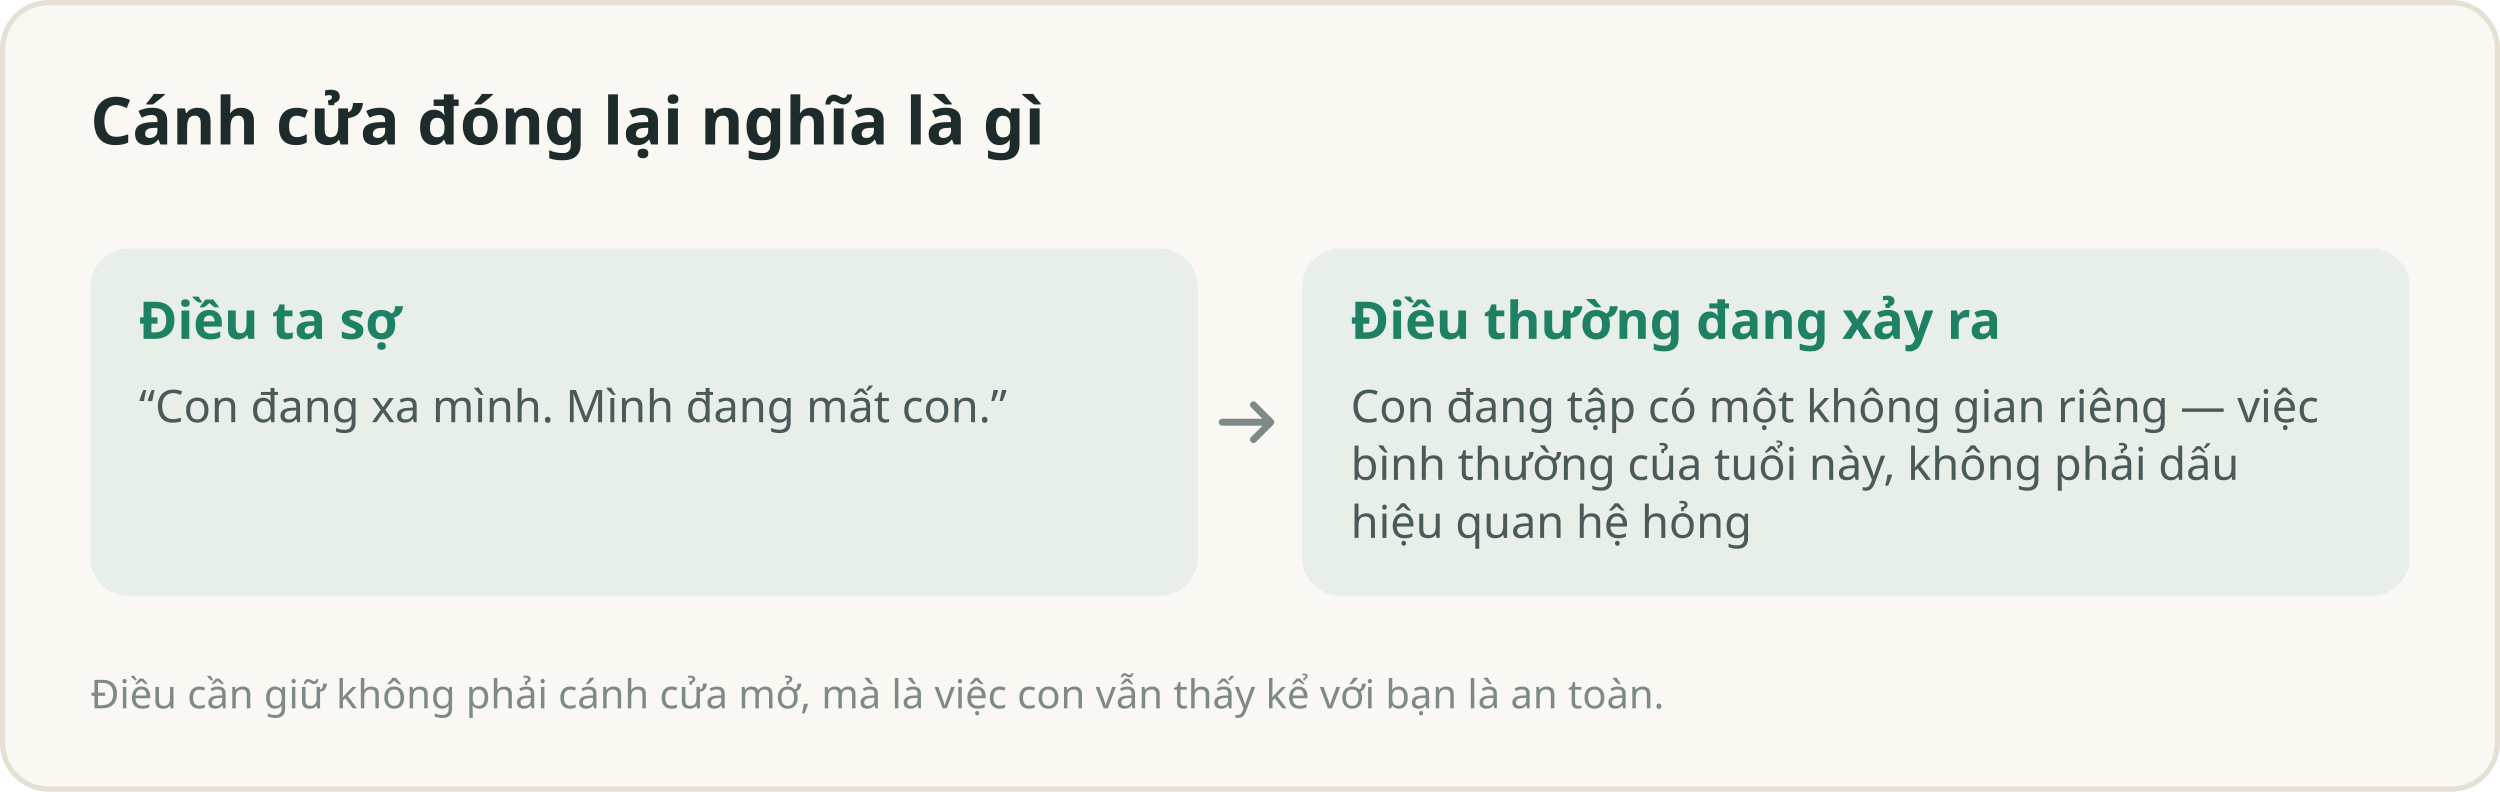
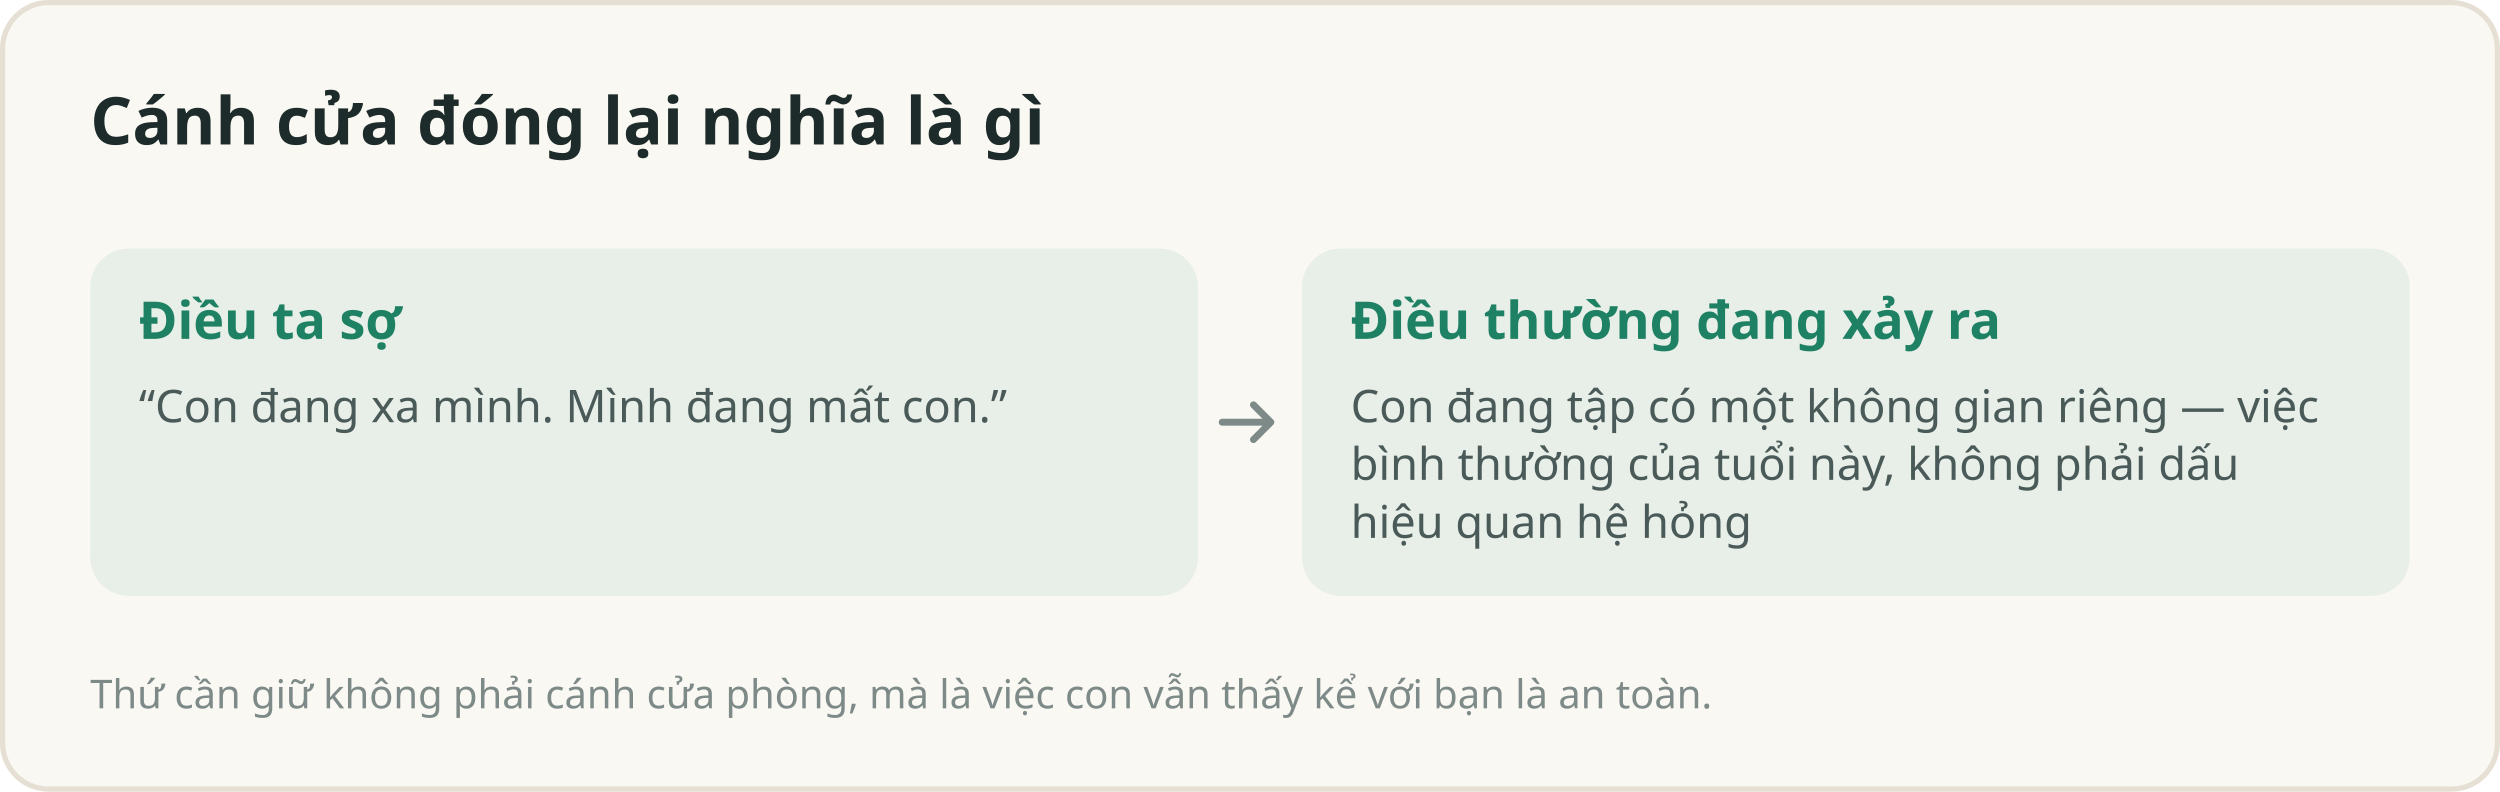
<svg xmlns="http://www.w3.org/2000/svg" viewBox="0 0 720 228" width="720" height="228" role="img">
  <rect width="720" height="228" rx="14" fill="#faf8f3" />
  <rect x="0.75" y="0.75" width="718.5" height="226.5" rx="13.25" fill="none" stroke="#e6e0d4" stroke-width="1.5" />
  <text x="26.0" y="41.6" font-family="-apple-system, BlinkMacSystemFont, 'Segoe UI', 'Noto Sans', Roboto, 'Helvetica Neue', Arial, sans-serif" font-size="19" font-weight="700" fill="#1d2b2a" text-anchor="start">Cánh cửa đóng lại nghĩa là gì</text>
  <rect x="26.0" y="71.6" width="319.0" height="100.0" rx="11.0" fill="#1e8163" opacity="0.08" />
  <text x="40.0" y="97.6" font-family="-apple-system, BlinkMacSystemFont, 'Segoe UI', 'Noto Sans', Roboto, 'Helvetica Neue', Arial, sans-serif" font-size="15" font-weight="700" fill="#1e8163" text-anchor="start">Điều ta sợ</text>
  <text x="40.0" y="121.6" font-family="-apple-system, BlinkMacSystemFont, 'Segoe UI', 'Noto Sans', Roboto, 'Helvetica Neue', Arial, sans-serif" font-size="13" font-weight="400" fill="#4a5a58" text-anchor="start">“Con đang xa mình. Mình đang mất con.”</text>
  <path d="M352.0,121.6 H366.0 M361.0,116.6 l5,5 l-5,5" fill="none" stroke="#7d8a88" stroke-width="2" stroke-linecap="round" stroke-linejoin="round" />
  <rect x="375.0" y="71.6" width="319.0" height="100.0" rx="11.0" fill="#1e8163" opacity="0.08" />
  <text x="389.0" y="97.6" font-family="-apple-system, BlinkMacSystemFont, 'Segoe UI', 'Noto Sans', Roboto, 'Helvetica Neue', Arial, sans-serif" font-size="15" font-weight="700" fill="#1e8163" text-anchor="start">Điều thường đang xảy ra</text>
  <text x="389.0" y="121.6" font-family="-apple-system, BlinkMacSystemFont, 'Segoe UI', 'Noto Sans', Roboto, 'Helvetica Neue', Arial, sans-serif" font-size="13" font-weight="400" fill="#4a5a58" text-anchor="start">Con đang tập có một không gian riêng — việc</text>
  <text x="389.0" y="138.2" font-family="-apple-system, BlinkMacSystemFont, 'Segoe UI', 'Noto Sans', Roboto, 'Helvetica Neue', Arial, sans-serif" font-size="13" font-weight="400" fill="#4a5a58" text-anchor="start">bình thường của tuổi này, không phải dấu</text>
  <text x="389.0" y="154.9" font-family="-apple-system, BlinkMacSystemFont, 'Segoe UI', 'Noto Sans', Roboto, 'Helvetica Neue', Arial, sans-serif" font-size="13" font-weight="400" fill="#4a5a58" text-anchor="start">hiệu quan hệ hỏng</text>
-   <text x="26.0" y="204.0" font-family="-apple-system, BlinkMacSystemFont, 'Segoe UI', 'Noto Sans', Roboto, 'Helvetica Neue', Arial, sans-serif" font-size="11.5" font-weight="400" fill="#7d8a88" text-anchor="start">Điều cần giữ không phải cánh cửa mở, mà là việc con vẫn thấy kể với bạn là an toàn.</text>
+   <text x="26.0" y="204.0" font-family="-apple-system, BlinkMacSystemFont, 'Segoe UI', 'Noto Sans', Roboto, 'Helvetica Neue', Arial, sans-serif" font-size="11.5" font-weight="400" fill="#7d8a88" text-anchor="start">Thứ cần giữ không phải cánh cửa phòng, mà là việc con vẫn thấy kể với bạn là an toàn.</text>
</svg>
